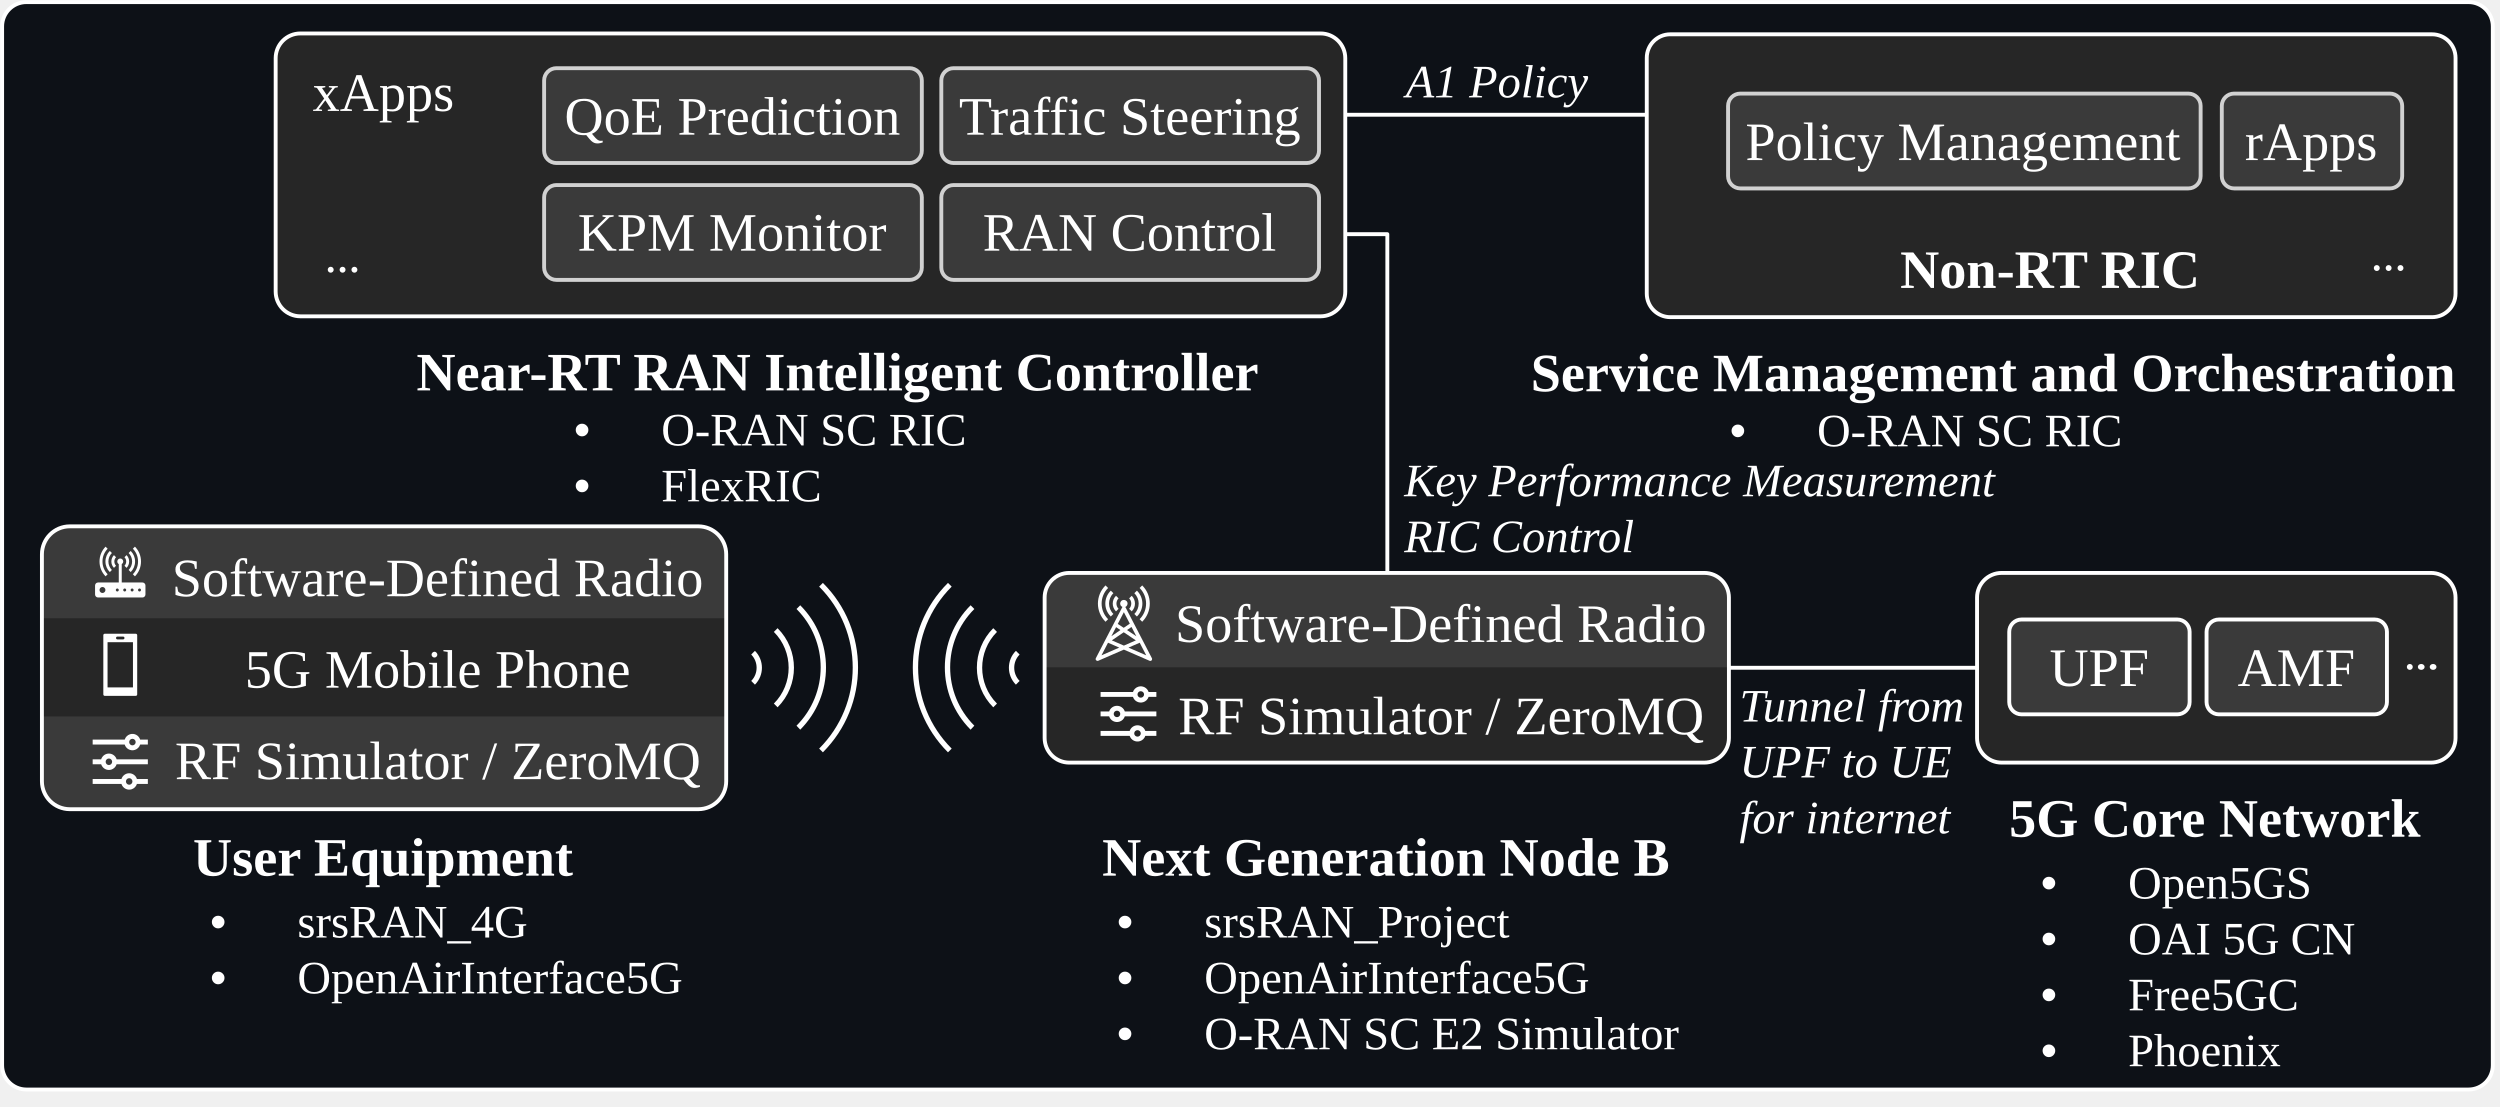
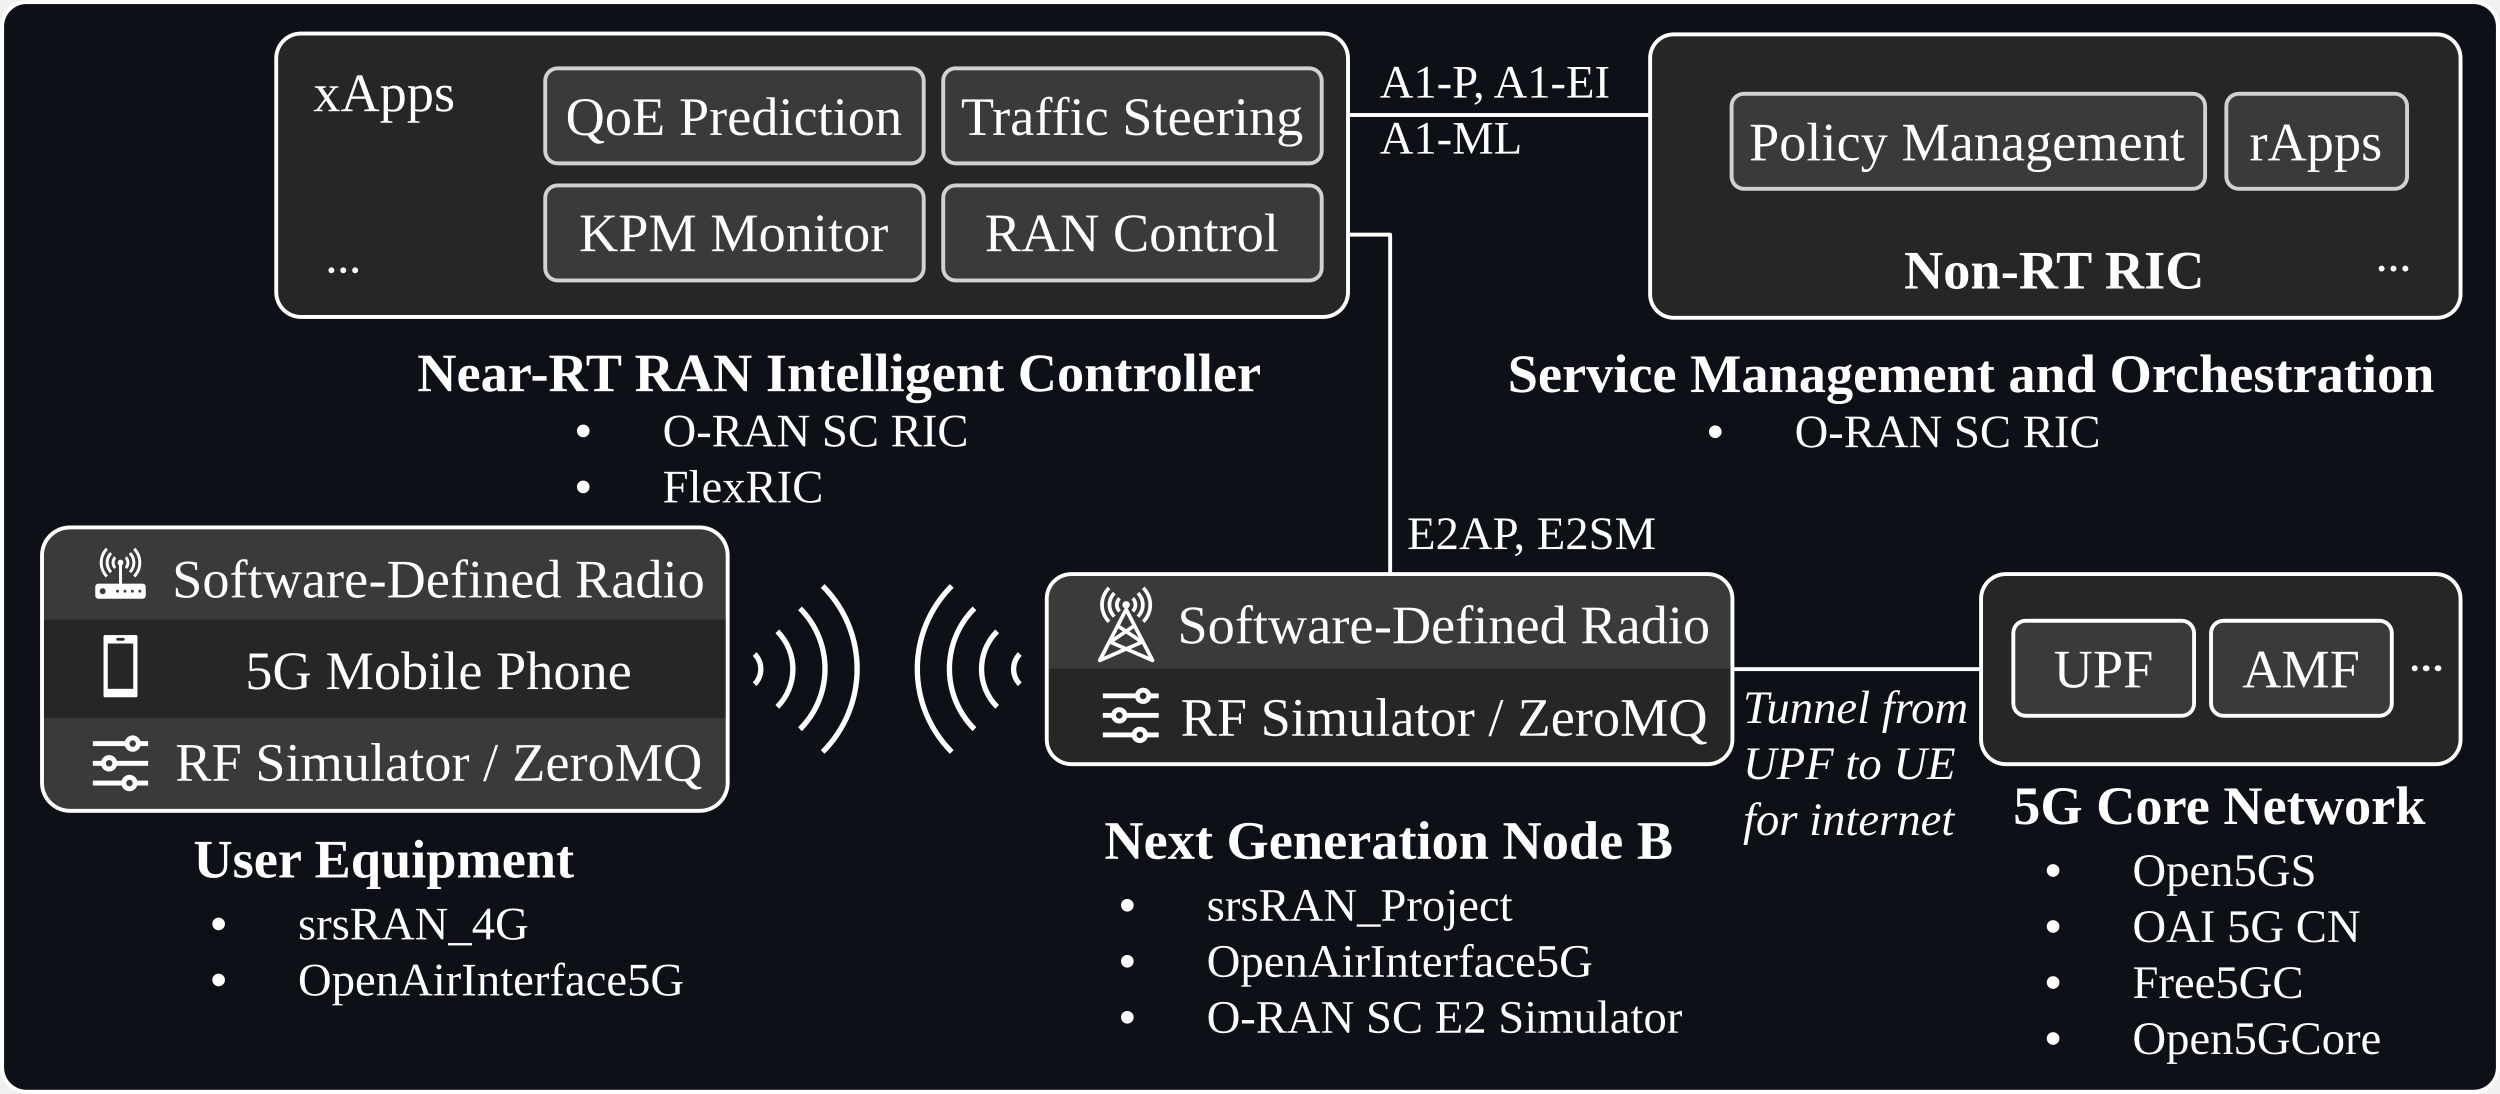
- <svg xmlns="http://www.w3.org/2000/svg" width="2952" height="1306" xml:space="preserve" overflow="hidden">
+ <svg xmlns="http://www.w3.org/2000/svg" width="2946" height="1289" xml:space="preserve" overflow="hidden">
  <g transform="translate(-723 -591)">
    <path d="M725 621.657C725 605.83 737.83 593 753.657 593L3637.34 593C3653.17 593 3666 605.83 3666 621.657L3666 1848.34C3666 1864.17 3653.17 1877 3637.34 1877L753.657 1877C737.83 1877 725 1864.17 725 1848.34Z" fill="#0D1117" fill-rule="evenodd" />
    <path d="M2667.5 659.296C2667.5 643.945 2679.94 631.5 2695.3 631.5L3594.7 631.5C3610.06 631.5 3622.5 643.945 3622.5 659.296L3622.5 937.704C3622.5 953.055 3610.06 965.5 3594.7 965.5L2695.3 965.5C2679.94 965.5 2667.5 953.055 2667.5 937.704Z" stroke="#FFFFFF" stroke-width="4.583" stroke-miterlimit="8" fill="#262626" fill-rule="evenodd" />
-     <text fill="#FFFFFF" font-family="Times New Roman,Times New Roman_MSFontService,sans-serif" font-weight="700" font-size="64" transform="matrix(1 0 0 1 2530.5 1053)">Service Management and Orchestration</text>
-     <text fill="#FFFFFF" font-family="Arial,Arial_MSFontService,sans-serif" font-weight="400" font-size="55" transform="matrix(1 0 0 1 2765.46 1118)">•</text>
-     <text fill="#FFFFFF" font-family="Times New Roman,Times New Roman_MSFontService,sans-serif" font-weight="400" font-size="55" transform="matrix(1 0 0 1 2868.59 1118)">O</text>
-     <text fill="#FFFFFF" font-family="Times New Roman,Times New Roman_MSFontService,sans-serif" font-weight="400" font-size="55" transform="matrix(1 0 0 1 2908.12 1118)">-</text>
-     <text fill="#FFFFFF" font-family="Times New Roman,Times New Roman_MSFontService,sans-serif" font-weight="400" font-size="55" transform="matrix(1 0 0 1 2926.45 1118)">RAN SC RIC</text>
    <text fill="#FFFFFF" font-family="Times New Roman,Times New Roman_MSFontService,sans-serif" font-weight="700" font-size="64" transform="matrix(1 0 0 1 2966.67 931)">Non</text>
    <text fill="#FFFFFF" font-family="Times New Roman,Times New Roman_MSFontService,sans-serif" font-weight="700" font-size="64" transform="matrix(1 0 0 1 3080.68 931)">-</text>
    <text fill="#FFFFFF" font-family="Times New Roman,Times New Roman_MSFontService,sans-serif" font-weight="700" font-size="64" transform="matrix(1 0 0 1 3101.88 931)">RT RIC</text>
    <path d="M725.5 622.158C725.5 606.331 738.331 593.5 754.158 593.5L3637.84 593.5C3653.67 593.5 3666.5 606.331 3666.5 622.158L3666.5 1848.84C3666.5 1864.67 3653.67 1877.5 3637.84 1877.5L754.158 1877.5C738.331 1877.5 725.5 1864.67 725.5 1848.84Z" stroke="#FFFFFF" stroke-width="4.583" stroke-miterlimit="8" fill="none" fill-rule="evenodd" />
    <text fill="#FFFFFF" font-family="Times New Roman,Times New Roman_MSFontService,sans-serif" font-weight="700" font-size="64" transform="matrix(1 0 0 1 950.914 1625)">User Equipment</text>
    <path d="M772 1243.62C772 1226.16 786.155 1212 803.617 1212L1548.38 1212C1565.84 1212 1580 1226.16 1580 1243.62L1580 1514.38C1580 1531.84 1565.84 1546 1548.38 1546L803.617 1546C786.155 1546 772 1531.84 772 1514.38Z" fill="#3A3A3A" fill-rule="evenodd" />
    <rect x="772" y="1321" width="808" height="116" fill="#262626" />
    <path d="M772.5 1245.5C772.5 1227.27 787.273 1212.5 805.496 1212.5L1547.5 1212.5C1565.73 1212.5 1580.5 1227.27 1580.5 1245.5L1580.5 1513.5C1580.5 1531.73 1565.73 1546.5 1547.5 1546.5L805.496 1546.5C787.273 1546.5 772.5 1531.73 772.5 1513.5Z" stroke="#FFFFFF" stroke-width="4.583" stroke-miterlimit="8" fill="none" fill-rule="evenodd" />
    <text fill="#FFFFFF" font-family="Times New Roman,Times New Roman_MSFontService,sans-serif" font-weight="400" font-size="64" transform="matrix(1 0 0 1 929.584 1511)">RF Simulator / </text>
    <text fill="#FFFFFF" font-family="Times New Roman,Times New Roman_MSFontService,sans-serif" font-weight="400" font-size="64" transform="matrix(1 0 0 1 1326.62 1511)">ZeroMQ</text>
    <text fill="#FFFFFF" font-family="Times New Roman,Times New Roman_MSFontService,sans-serif" font-weight="400" font-size="64" transform="matrix(1 0 0 1 1012.08 1403)">5G </text>
    <text fill="#FFFFFF" font-family="Times New Roman,Times New Roman_MSFontService,sans-serif" font-weight="400" font-size="64" transform="matrix(1 0 0 1 1106.62 1403)">Mobile Phone</text>
    <text fill="#FFFFFF" font-family="Times New Roman,Times New Roman_MSFontService,sans-serif" font-weight="400" font-size="64" transform="matrix(1 0 0 1 925.86 1295)">Software</text>
    <text fill="#FFFFFF" font-family="Times New Roman,Times New Roman_MSFontService,sans-serif" font-weight="400" font-size="64" transform="matrix(1 0 0 1 1157.32 1295)">-</text>
    <text fill="#FFFFFF" font-family="Times New Roman,Times New Roman_MSFontService,sans-serif" font-weight="400" font-size="64" transform="matrix(1 0 0 1 1178.52 1295)">Defined Radio</text>
    <g>
      <g>
        <g>
          <path d="M55 66.666 25 66.666 25 13.333 55 13.333 55 66.666ZM36.666 6.667 43.333 6.667C44.25 6.667 45 7.417 45 8.333 45 9.25 44.25 10 43.333 10L36.666 10C35.75 10 35 9.25 35 8.333 35 7.417 35.75 6.667 36.666 6.667ZM58.333 3.333 21.667 3.333C20.75 3.333 20 4.083 20 5L20 75C20 75.916 20.75 76.666 21.667 76.666L58.333 76.666C59.25 76.666 60 75.916 60 75L60 5C60 4.083 59.25 3.333 58.333 3.333Z" fill="#FFFFFF" transform="matrix(1 0 0 1 825 1336)" />
        </g>
      </g>
    </g>
    <g>
      <g>
        <g>
          <path d="M69.516 20.125C67.928 15.076 62.547 12.271 57.499 13.86 54.512 14.799 52.173 17.139 51.233 20.125L13.417 20.125 13.417 25.875 51.233 25.875C52.822 30.924 58.202 33.729 63.251 32.14 66.237 31.201 68.577 28.861 69.516 25.875L78.583 25.875 78.583 20.125ZM60.375 26.833C58.258 26.833 56.541 25.117 56.541 23 56.541 20.883 58.258 19.167 60.375 19.167 62.492 19.167 64.208 20.883 64.208 23 64.208 25.117 62.492 26.833 60.375 26.833Z" fill="#FFFFFF" transform="matrix(1 0 0 1.01087 819 1444)" />
          <path d="M56.541 59.416C52.358 59.422 48.66 62.136 47.4 66.125L13.417 66.125 13.417 71.875 47.4 71.875C48.988 76.924 54.369 79.729 59.418 78.14 62.404 77.201 64.743 74.861 65.683 71.875L78.583 71.875 78.583 66.125 65.683 66.125C64.423 62.136 60.725 59.422 56.541 59.416ZM56.541 72.833C54.425 72.833 52.708 71.117 52.708 69 52.708 66.883 54.425 65.166 56.541 65.166 58.659 65.166 60.375 66.883 60.375 69 60.375 71.117 58.659 72.833 56.541 72.833Z" fill="#FFFFFF" transform="matrix(1 0 0 1.01087 819 1444)" />
          <path d="M32.583 36.417C28.4 36.422 24.702 39.136 23.442 43.125L13.417 43.125 13.417 48.875 23.442 48.875C25.03 53.924 30.411 56.729 35.459 55.14 38.446 54.201 40.785 51.861 41.725 48.875L78.583 48.875 78.583 43.125 41.725 43.125C40.465 39.136 36.767 36.422 32.583 36.417ZM32.583 49.833C30.466 49.833 28.75 48.117 28.75 46 28.75 43.883 30.466 42.167 32.583 42.167 34.7 42.167 36.417 43.883 36.417 46 36.417 48.117 34.7 49.833 32.583 49.833Z" fill="#FFFFFF" transform="matrix(1 0 0 1.01087 819 1444)" />
        </g>
      </g>
    </g>
    <g>
      <g>
        <g>
          <path d="M34.563 37.1 37.013 34.65C35.788 33.338 35 31.588 35 29.663 35 27.738 35.788 25.988 37.013 24.675L34.563 22.225C32.638 24.15 31.5 26.775 31.5 29.663 31.5 32.55 32.638 35.175 34.563 37.1Z" fill="#FFFFFF" transform="matrix(1 0 0 1.0119 823 1224)" />
          <path d="M29.663 42 32.113 39.55C29.575 37.013 28 33.513 28 29.663 28 25.813 29.575 22.313 32.113 19.775L29.663 17.325C26.425 20.475 24.5 24.85 24.5 29.663 24.5 34.475 26.425 38.85 29.663 42Z" fill="#FFFFFF" transform="matrix(1 0 0 1.0119 823 1224)" />
          <path d="M27.125 44.538C23.363 40.775 21 35.525 21 29.663 21 23.8 23.363 18.638 27.125 14.787L24.675 12.338C20.213 16.8 17.5 22.925 17.5 29.663 17.5 36.4 20.213 42.525 24.675 46.988L27.125 44.538Z" fill="#FFFFFF" transform="matrix(1 0 0 1.0119 823 1224)" />
          <path d="M49.438 37.1C51.363 35.175 52.5 32.55 52.5 29.663 52.5 26.775 51.363 24.15 49.438 22.225L46.988 24.675C48.213 25.9 49 27.65 49 29.663 49 31.675 48.213 33.338 46.988 34.65L49.438 37.1Z" fill="#FFFFFF" transform="matrix(1 0 0 1.0119 823 1224)" />
          <path d="M51.888 39.55 54.338 42C57.575 38.85 59.5 34.475 59.5 29.663 59.5 24.85 57.575 20.475 54.338 17.325L51.888 19.775C54.425 22.313 56 25.813 56 29.663 56 33.513 54.425 37.013 51.888 39.55Z" fill="#FFFFFF" transform="matrix(1 0 0 1.0119 823 1224)" />
          <path d="M56.875 44.538 59.325 46.988C63.788 42.525 66.5 36.4 66.5 29.663 66.5 22.925 63.788 16.8 59.325 12.338L56.875 14.787C60.638 18.55 63 23.8 63 29.663 63 35.525 60.638 40.688 56.875 44.538Z" fill="#FFFFFF" transform="matrix(1 0 0 1.0119 823 1224)" />
          <path d="M64.75 64.663C63.788 64.663 63 63.875 63 62.913 63 61.95 63.788 61.163 64.75 61.163 65.713 61.163 66.5 61.95 66.5 62.913 66.5 63.875 65.713 64.663 64.75 64.663ZM56 64.663C55.038 64.663 54.25 63.875 54.25 62.913 54.25 61.95 55.038 61.163 56 61.163 56.963 61.163 57.75 61.95 57.75 62.913 57.75 63.875 56.963 64.663 56 64.663ZM47.25 64.663C46.288 64.663 45.5 63.875 45.5 62.913 45.5 61.95 46.288 61.163 47.25 61.163 48.213 61.163 49 61.95 49 62.913 49 63.875 48.213 64.663 47.25 64.663ZM38.5 64.663C37.538 64.663 36.75 63.875 36.75 62.913 36.75 61.95 37.538 61.163 38.5 61.163 39.463 61.163 40.25 61.95 40.25 62.913 40.25 63.875 39.463 64.663 38.5 64.663ZM21 66.413C19.075 66.413 17.5 64.838 17.5 62.913 17.5 60.988 19.075 59.413 21 59.413 22.925 59.413 24.5 60.988 24.5 62.913 24.5 64.838 22.925 66.413 21 66.413ZM68.25 54.163 43.75 54.163 43.75 32.638C44.8 32.025 45.5 30.888 45.5 29.663 45.5 27.738 43.925 26.163 42 26.163 40.075 26.163 38.5 27.738 38.5 29.663 38.5 30.975 39.2 32.113 40.25 32.638L40.25 54.163 15.75 54.163C13.825 54.163 12.25 55.738 12.25 57.663L12.25 68.163C12.25 70.088 13.825 71.663 15.75 71.663L68.25 71.663C70.175 71.663 71.75 70.088 71.75 68.163L71.75 57.663C71.75 55.738 70.175 54.163 68.25 54.163Z" fill="#FFFFFF" transform="matrix(1 0 0 1.0119 823 1224)" />
        </g>
      </g>
    </g>
    <g>
      <g>
        <g>
          <path d="M55.681 132.754C108.531 79.904 194.098 79.904 246.948 132.754L251.352 128.35C195.985 72.983 106.329 72.983 51.277 128.35L55.681 132.754Z" fill="#FFFFFF" transform="matrix(6.12324e-17 1 -1 6.12323e-17 1823 1228)" />
          <path d="M224.612 155.089C184.031 114.508 118.283 114.508 77.702 155.089L82.106 159.494C120.171 121.429 181.829 121.429 219.894 159.494L224.612 155.089Z" fill="#FFFFFF" transform="matrix(6.12324e-17 1 -1 6.12323e-17 1823 1228)" />
          <path d="M109.16 186.233C132.439 162.954 170.504 162.954 193.783 186.233L198.187 181.829C172.392 156.033 130.552 156.033 104.756 181.829L109.16 186.233Z" fill="#FFFFFF" transform="matrix(6.12324e-17 1 -1 6.12323e-17 1823 1228)" />
          <path d="M135.9 212.973C144.394 204.479 158.55 204.479 167.044 212.973L171.448 208.569C160.437 197.558 142.506 197.558 131.496 208.569L135.9 212.973Z" fill="#FFFFFF" transform="matrix(6.12324e-17 1 -1 6.12323e-17 1823 1228)" />
        </g>
      </g>
    </g>
    <text fill="#FFFFFF" font-family="Arial,Arial_MSFontService,sans-serif" font-weight="400" font-size="55" transform="matrix(1 0 0 1 971.009 1698)">•</text>
    <text fill="#FFFFFF" font-family="Times New Roman,Times New Roman_MSFontService,sans-serif" font-weight="400" font-size="55" transform="matrix(1 0 0 1 1074.13 1698)">srsRAN_4G</text>
    <text fill="#FFFFFF" font-family="Arial,Arial_MSFontService,sans-serif" font-weight="400" font-size="55" transform="matrix(1 0 0 1 971.009 1764)">•</text>
    <text fill="#FFFFFF" font-family="Times New Roman,Times New Roman_MSFontService,sans-serif" font-weight="400" font-size="55" transform="matrix(1 0 0 1 1074.13 1764)">OpenAirInterface5G</text>
-     <text fill="#FFFFFF" font-family="Times New Roman,Times New Roman_MSFontService,sans-serif" font-weight="700" font-size="64" transform="matrix(1 0 0 1 2024.4 1625)">Next Generation Node B</text>
    <g>
      <g>
        <g>
          <path d="M55.681 132.754C108.531 79.904 194.098 79.904 246.948 132.754L251.352 128.35C195.986 72.983 106.329 72.983 51.277 128.35L55.681 132.754Z" fill="#FFFFFF" transform="matrix(1.83697e-16 1 1 -1.83697e-16 1714 1228)" />
          <path d="M224.613 155.09C184.031 114.508 118.283 114.508 77.702 155.09L82.106 159.494C120.171 121.429 181.829 121.429 219.894 159.494L224.613 155.09Z" fill="#FFFFFF" transform="matrix(1.83697e-16 1 1 -1.83697e-16 1714 1228)" />
          <path d="M109.16 186.233C132.44 162.954 170.504 162.954 193.783 186.233L198.188 181.829C172.392 156.033 130.552 156.033 104.756 181.829L109.16 186.233Z" fill="#FFFFFF" transform="matrix(1.83697e-16 1 1 -1.83697e-16 1714 1228)" />
          <path d="M135.9 212.973C144.394 204.479 158.55 204.479 167.044 212.973L171.448 208.569C160.438 197.558 142.506 197.558 131.496 208.569L135.9 212.973Z" fill="#FFFFFF" transform="matrix(1.83697e-16 1 1 -1.83697e-16 1714 1228)" />
        </g>
      </g>
    </g>
    <path d="M1956 1296.06C1956 1280.01 1969.01 1267 1985.06 1267L2734.94 1267C2750.99 1267 2764 1280.01 2764 1296.06L2764 1461.94C2764 1477.99 2750.99 1491 2734.94 1491L1985.06 1491C1969.01 1491 1956 1477.99 1956 1461.94Z" fill="#3A3A3A" fill-rule="evenodd" />
    <path d="M31.828 0 775.172 0C792.75-6.42139e-15 807 14.25 807 31.828L807 111 0 111 0 31.828C-6.42137e-15 14.25 14.25 0 31.828 0Z" fill="#262626" fill-rule="evenodd" transform="matrix(1 0 0 -1 1957 1490)" />
    <path d="M1956.5 1296.56C1956.5 1280.51 1969.51 1267.5 1985.56 1267.5L2735.44 1267.5C2751.49 1267.5 2764.5 1280.51 2764.5 1296.56L2764.5 1462.44C2764.5 1478.49 2751.49 1491.5 2735.44 1491.5L1985.56 1491.5C1969.51 1491.5 1956.5 1478.49 1956.5 1462.44Z" stroke="#FFFFFF" stroke-width="4.583" stroke-miterlimit="8" fill="none" fill-rule="evenodd" />
    <text fill="#FFFFFF" font-family="Times New Roman,Times New Roman_MSFontService,sans-serif" font-weight="400" font-size="64" transform="matrix(1 0 0 1 2110.51 1349)">Software</text>
    <text fill="#FFFFFF" font-family="Times New Roman,Times New Roman_MSFontService,sans-serif" font-weight="400" font-size="64" transform="matrix(1 0 0 1 2341.96 1349)">-</text>
    <text fill="#FFFFFF" font-family="Times New Roman,Times New Roman_MSFontService,sans-serif" font-weight="400" font-size="64" transform="matrix(1 0 0 1 2363.16 1349)">Defined Radio</text>
    <g>
      <g>
        <g>
          <path d="M43.333 37.917 46.367 34.883C43.043 31.438 43.043 25.979 46.367 22.533L43.333 19.5C38.277 24.598 38.277 32.819 43.333 37.917Z" fill="#FFFFFF" transform="matrix(1.00962 0 0 1 1997 1275)" />
          <path d="M37.267 43.983 40.3 40.95C33.539 34.232 33.504 23.305 40.222 16.544 40.248 16.518 40.274 16.492 40.3 16.467L37.267 13.433C28.831 21.75 28.734 35.331 37.051 43.767 37.122 43.84 37.194 43.912 37.267 43.983Z" fill="#FFFFFF" transform="matrix(1.00962 0 0 1 1997 1275)" />
          <path d="M34.125 47.125C24.012 36.93 24.012 20.487 34.125 10.292L31.092 7.258C19.245 19.104 19.244 38.31 31.09 50.156 31.09 50.157 31.091 50.158 31.092 50.158Z" fill="#FFFFFF" transform="matrix(1.00962 0 0 1 1997 1275)" />
          <path d="M61.75 37.917C66.806 32.819 66.806 24.598 61.75 19.5L58.717 22.533C60.337 24.178 61.233 26.4 61.208 28.708 61.212 31.012 60.319 33.227 58.717 34.883Z" fill="#FFFFFF" transform="matrix(1.00962 0 0 1 1997 1275)" />
          <path d="M64.783 40.95 67.817 43.983C76.253 35.666 76.35 22.085 68.033 13.649 67.961 13.577 67.889 13.505 67.817 13.433L64.783 16.467C71.544 23.185 71.579 34.111 64.861 40.872 64.835 40.898 64.809 40.924 64.783 40.95Z" fill="#FFFFFF" transform="matrix(1.00962 0 0 1 1997 1275)" />
          <path d="M70.958 47.125 73.992 50.158C85.838 38.313 85.839 19.107 73.994 7.261 73.993 7.26 73.993 7.259 73.992 7.258L70.958 10.292C81.071 20.487 81.071 36.93 70.958 47.125Z" fill="#FFFFFF" transform="matrix(1.00962 0 0 1 1997 1275)" />
          <path d="M85.584 93.936 85.584 93.936C85.55 93.744 85.488 93.557 85.399 93.383 85.399 93.383 85.399 93.383 85.399 93.319L54.524 33.193C54.43 33.017 54.31 32.856 54.167 32.717 56.385 31.819 57.456 29.293 56.559 27.075 55.661 24.856 53.135 23.785 50.917 24.683 48.698 25.58 47.627 28.106 48.525 30.325 48.965 31.413 49.828 32.276 50.917 32.717 50.801 32.844 50.703 32.986 50.624 33.139L19.749 93.264C19.749 93.264 19.749 93.264 19.749 93.329 19.66 93.503 19.598 93.689 19.565 93.882L19.565 93.882C19.538 94.061 19.538 94.244 19.565 94.424 19.565 94.424 19.565 94.51 19.565 94.553 19.595 94.729 19.645 94.9 19.717 95.063 19.717 95.063 19.717 95.063 19.717 95.063 19.717 95.063 19.825 95.214 19.868 95.301 19.934 95.41 20.007 95.515 20.085 95.615L20.085 95.615C20.14 95.662 20.198 95.705 20.258 95.745 20.352 95.834 20.453 95.914 20.562 95.984 20.646 96.028 20.733 96.067 20.822 96.103L21.147 96.222 21.428 96.222 21.667 96.417 21.818 96.417 21.959 96.417C22.158 96.398 22.352 96.347 22.533 96.265L52.563 83.059 82.55 96.233C82.822 96.357 83.118 96.419 83.417 96.417L83.417 96.417C83.596 96.414 83.775 96.388 83.948 96.341L84.099 96.341C84.237 96.289 84.371 96.227 84.5 96.157L84.598 96.092C84.739 96.002 84.87 95.897 84.988 95.778L84.988 95.778C85.072 95.672 85.148 95.559 85.215 95.442 85.262 95.372 85.306 95.3 85.345 95.225 85.345 95.225 85.345 95.225 85.345 95.225 85.418 95.059 85.469 94.884 85.497 94.705 85.497 94.705 85.497 94.629 85.497 94.586 85.565 94.376 85.594 94.156 85.584 93.936ZM67.167 67.34 56.225 59.941 61.501 56.333ZM52.542 38.87 59.508 52.423 52.379 57.33 45.879 52.997C45.738 52.898 45.585 52.818 45.424 52.758ZM43.463 56.539 48.544 59.973 37.917 67.264ZM26.379 89.819 34.028 74.913 47.168 80.687ZM38.502 72.15 52.401 62.584 66.571 72.172 52.563 78.325ZM75.335 88.335 57.948 80.698 71.067 74.934 78.704 89.808Z" fill="#FFFFFF" transform="matrix(1.00962 0 0 1 1997 1275)" />
        </g>
      </g>
    </g>
    <text fill="#FFFFFF" font-family="Times New Roman,Times New Roman_MSFontService,sans-serif" font-weight="400" font-size="64" transform="matrix(1 0 0 1 2114.23 1458)">RF Simulator / </text>
    <text fill="#FFFFFF" font-family="Times New Roman,Times New Roman_MSFontService,sans-serif" font-weight="400" font-size="64" transform="matrix(1 0 0 1 2511.26 1458)">ZeroMQ</text>
    <g>
      <g>
        <g>
          <path d="M69.516 20.125C67.928 15.076 62.547 12.271 57.499 13.86 54.512 14.799 52.173 17.139 51.233 20.125L13.417 20.125 13.417 25.875 51.233 25.875C52.822 30.924 58.202 33.729 63.251 32.14 66.237 31.201 68.577 28.861 69.516 25.875L78.583 25.875 78.583 20.125ZM60.375 26.833C58.258 26.833 56.541 25.117 56.541 23 56.541 20.883 58.258 19.167 60.375 19.167 62.492 19.167 64.208 20.883 64.208 23 64.208 25.117 62.492 26.833 60.375 26.833Z" fill="#FFFFFF" transform="matrix(1.01087 0 0 1 2009 1388)" />
          <path d="M56.541 59.416C52.358 59.422 48.66 62.136 47.4 66.125L13.417 66.125 13.417 71.875 47.4 71.875C48.988 76.924 54.369 79.729 59.418 78.14 62.404 77.201 64.743 74.861 65.683 71.875L78.583 71.875 78.583 66.125 65.683 66.125C64.423 62.136 60.725 59.422 56.541 59.416ZM56.541 72.833C54.425 72.833 52.708 71.117 52.708 69 52.708 66.883 54.425 65.166 56.541 65.166 58.659 65.166 60.375 66.883 60.375 69 60.375 71.117 58.659 72.833 56.541 72.833Z" fill="#FFFFFF" transform="matrix(1.01087 0 0 1 2009 1388)" />
          <path d="M32.583 36.417C28.4 36.422 24.702 39.136 23.442 43.125L13.417 43.125 13.417 48.875 23.442 48.875C25.03 53.924 30.411 56.729 35.459 55.14 38.446 54.201 40.785 51.861 41.725 48.875L78.583 48.875 78.583 43.125 41.725 43.125C40.465 39.136 36.767 36.422 32.583 36.417ZM32.583 49.833C30.466 49.833 28.75 48.117 28.75 46 28.75 43.883 30.466 42.167 32.583 42.167 34.7 42.167 36.417 43.883 36.417 46 36.417 48.117 34.7 49.833 32.583 49.833Z" fill="#FFFFFF" transform="matrix(1.01087 0 0 1 2009 1388)" />
        </g>
      </g>
    </g>
-     <text fill="#FFFFFF" font-family="Arial,Arial_MSFontService,sans-serif" font-weight="400" font-size="55" transform="matrix(1 0 0 1 2041.82 1698)">•</text>
-     <text fill="#FFFFFF" font-family="Times New Roman,Times New Roman_MSFontService,sans-serif" font-weight="400" font-size="55" transform="matrix(1 0 0 1 2144.95 1698)">srsRAN_Project</text>
-     <text fill="#FFFFFF" font-family="Arial,Arial_MSFontService,sans-serif" font-weight="400" font-size="55" transform="matrix(1 0 0 1 2041.82 1764)">•</text>
-     <text fill="#FFFFFF" font-family="Times New Roman,Times New Roman_MSFontService,sans-serif" font-weight="400" font-size="55" transform="matrix(1 0 0 1 2144.95 1764)">OpenAirInterface5G</text>
-     <text fill="#FFFFFF" font-family="Arial,Arial_MSFontService,sans-serif" font-weight="400" font-size="55" transform="matrix(1 0 0 1 2041.82 1830)">•</text>
-     <text fill="#FFFFFF" font-family="Times New Roman,Times New Roman_MSFontService,sans-serif" font-weight="400" font-size="55" transform="matrix(1 0 0 1 2144.95 1830)">O</text>
-     <text fill="#FFFFFF" font-family="Times New Roman,Times New Roman_MSFontService,sans-serif" font-weight="400" font-size="55" transform="matrix(1 0 0 1 2184.48 1830)">-</text>
-     <text fill="#FFFFFF" font-family="Times New Roman,Times New Roman_MSFontService,sans-serif" font-weight="400" font-size="55" transform="matrix(1 0 0 1 2202.81 1830)">RAN SC E2 Simulator</text>
    <path d="M0 0 398.877 0 398.877 59.656" stroke="#FFFFFF" stroke-width="4.583" stroke-linejoin="round" stroke-miterlimit="10" fill="none" fill-rule="evenodd" transform="matrix(-1.83697e-16 -1 -1 1.83697e-16 2361.16 1266.38)" />
    <path d="M1048.5 659.672C1048.5 643.561 1061.56 630.5 1077.67 630.5L2282.33 630.5C2298.44 630.5 2311.5 643.561 2311.5 659.672L2311.5 935.328C2311.5 951.439 2298.44 964.5 2282.33 964.5L1077.67 964.5C1061.56 964.5 1048.5 951.439 1048.5 935.328Z" stroke="#FFFFFF" stroke-width="4.583" stroke-miterlimit="8" fill="#262626" fill-rule="evenodd" />
    <text fill="#FFFFFF" font-family="Times New Roman,Times New Roman_MSFontService,sans-serif" font-weight="700" font-size="64" transform="matrix(1 0 0 1 1214.73 1052)">Near</text>
    <text fill="#FFFFFF" font-family="Times New Roman,Times New Roman_MSFontService,sans-serif" font-weight="700" font-size="64" transform="matrix(1 0 0 1 1348.13 1052)">-</text>
    <text fill="#FFFFFF" font-family="Times New Roman,Times New Roman_MSFontService,sans-serif" font-weight="700" font-size="64" transform="matrix(1 0 0 1 1369.33 1052)">RT RAN Intelligent Controller</text>
    <text fill="#FFFFFF" font-family="Arial,Arial_MSFontService,sans-serif" font-weight="400" font-size="55" transform="matrix(1 0 0 1 1400.68 1117)">•</text>
    <text fill="#FFFFFF" font-family="Times New Roman,Times New Roman_MSFontService,sans-serif" font-weight="400" font-size="55" transform="matrix(1 0 0 1 1503.8 1117)">O</text>
    <text fill="#FFFFFF" font-family="Times New Roman,Times New Roman_MSFontService,sans-serif" font-weight="400" font-size="55" transform="matrix(1 0 0 1 1543.34 1117)">-</text>
    <text fill="#FFFFFF" font-family="Times New Roman,Times New Roman_MSFontService,sans-serif" font-weight="400" font-size="55" transform="matrix(1 0 0 1 1561.67 1117)">RAN SC RIC</text>
    <text fill="#FFFFFF" font-family="Arial,Arial_MSFontService,sans-serif" font-weight="400" font-size="55" transform="matrix(1 0 0 1 1400.68 1183)">•</text>
    <text fill="#FFFFFF" font-family="Times New Roman,Times New Roman_MSFontService,sans-serif" font-weight="400" font-size="55" transform="matrix(1 0 0 1 1503.8 1183)">FlexRIC</text>
    <path d="M2311.5 726.5 2666.97 726.5" stroke="#FFFFFF" stroke-width="4.583" stroke-miterlimit="8" fill="none" fill-rule="evenodd" />
-     <text fill="#FFFFFF" font-family="Times New Roman,Times New Roman_MSFontService,sans-serif" font-style="italic" font-weight="400" font-size="55" transform="matrix(1 0 0 1 2382.89 706)">A1 Policy</text>
-     <text fill="#FFFFFF" font-family="Times New Roman,Times New Roman_MSFontService,sans-serif" font-style="italic" font-weight="400" font-size="55" transform="matrix(1 0 0 1 2381.12 1177)">Key Performance Measurement</text>
-     <text fill="#FFFFFF" font-family="Times New Roman,Times New Roman_MSFontService,sans-serif" font-style="italic" font-weight="400" font-size="55" transform="matrix(1 0 0 1 2381.12 1243)">RIC Control</text>
    <path d="M1365.5 824.031C1365.5 816.006 1372.01 809.5 1380.03 809.5L1796.97 809.5C1804.99 809.5 1811.5 816.006 1811.5 824.031L1811.5 906.969C1811.5 914.994 1804.99 921.5 1796.97 921.5L1380.03 921.5C1372.01 921.5 1365.5 914.994 1365.5 906.969Z" stroke="#D1D1D1" stroke-width="4.583" stroke-miterlimit="8" fill="#3A3A3A" fill-rule="evenodd" />
    <text fill="#FFFFFF" font-family="Times New Roman,Times New Roman_MSFontService,sans-serif" font-weight="400" font-size="64" transform="matrix(1 0 0 1 1405.28 887)">KPM Monitor</text>
    <path d="M1834.5 686.031C1834.5 678.006 1841.01 671.5 1849.03 671.5L2265.97 671.5C2273.99 671.5 2280.5 678.006 2280.5 686.031L2280.5 768.969C2280.5 776.994 2273.99 783.5 2265.97 783.5L1849.03 783.5C1841.01 783.5 1834.5 776.994 1834.5 768.969Z" stroke="#D1D1D1" stroke-width="4.583" stroke-miterlimit="8" fill="#3A3A3A" fill-rule="evenodd" />
    <text fill="#FFFFFF" font-family="Times New Roman,Times New Roman_MSFontService,sans-serif" font-weight="400" font-size="64" transform="matrix(1 0 0 1 1855.3 750)">Traffic Steering</text>
    <path d="M1365.5 686.031C1365.5 678.006 1372.01 671.5 1380.03 671.5L1796.97 671.5C1804.99 671.5 1811.5 678.006 1811.5 686.031L1811.5 768.969C1811.5 776.994 1804.99 783.5 1796.97 783.5L1380.03 783.5C1372.01 783.5 1365.5 776.994 1365.5 768.969Z" stroke="#D1D1D1" stroke-width="4.583" stroke-miterlimit="8" fill="#3A3A3A" fill-rule="evenodd" />
    <text fill="#FFFFFF" font-family="Times New Roman,Times New Roman_MSFontService,sans-serif" font-weight="400" font-size="64" transform="matrix(1 0 0 1 1389.53 750)">QoE</text>
    <text fill="#FFFFFF" font-family="Times New Roman,Times New Roman_MSFontService,sans-serif" font-weight="400" font-size="64" transform="matrix(1 0 0 1 1523.02 750)">Prediction</text>
    <path d="M1834.5 824.031C1834.5 816.006 1841.01 809.5 1849.03 809.5L2265.97 809.5C2273.99 809.5 2280.5 816.006 2280.5 824.031L2280.5 906.969C2280.5 914.994 2273.99 921.5 2265.97 921.5L1849.03 921.5C1841.01 921.5 1834.5 914.994 1834.5 906.969Z" stroke="#D1D1D1" stroke-width="4.583" stroke-miterlimit="8" fill="#3A3A3A" fill-rule="evenodd" />
    <text fill="#FFFFFF" font-family="Times New Roman,Times New Roman_MSFontService,sans-serif" font-weight="400" font-size="64" transform="matrix(1 0 0 1 1883.38 887)">RAN Control</text>
    <path d="M3346.5 716.031C3346.5 708.006 3353.01 701.5 3361.03 701.5L3544.97 701.5C3552.99 701.5 3559.5 708.006 3559.5 716.031L3559.5 798.969C3559.5 806.995 3552.99 813.5 3544.97 813.5L3361.03 813.5C3353.01 813.5 3346.5 806.995 3346.5 798.969Z" stroke="#D1D1D1" stroke-width="4.583" stroke-miterlimit="8" fill="#3A3A3A" fill-rule="evenodd" />
    <text fill="#FFFFFF" font-family="Times New Roman,Times New Roman_MSFontService,sans-serif" font-weight="400" font-size="64" transform="matrix(1 0 0 1 3373.75 780)">rApps</text>
    <path d="M2763.5 716.031C2763.5 708.006 2770.01 701.5 2778.03 701.5L3306.97 701.5C3314.99 701.5 3321.5 708.006 3321.5 716.031L3321.5 798.969C3321.5 806.994 3314.99 813.5 3306.97 813.5L2778.03 813.5C2770.01 813.5 2763.5 806.994 2763.5 798.969Z" stroke="#D1D1D1" stroke-width="4.583" stroke-miterlimit="8" fill="#3A3A3A" fill-rule="evenodd" />
    <text fill="#FFFFFF" font-family="Times New Roman,Times New Roman_MSFontService,sans-serif" font-weight="400" font-size="64" transform="matrix(1 0 0 1 2784.03 780)">Policy Management</text>
    <text fill="#FFFFFF" font-family="Times New Roman,Times New Roman_MSFontService,sans-serif" font-weight="400" font-size="64" transform="matrix(1 0 0 1 1092.15 722)">xApps</text>
    <path d="M0 3.5C-8.91223e-16 1.567 1.567 0 3.5 0 5.433 -8.91177e-16 7 1.567 7 3.5 7 5.433 5.433 7 3.5 7 1.567 7-1.33683e-15 5.433 0 3.5Z" fill="#FFFFFF" fill-rule="evenodd" transform="matrix(1 0 0 -1 3526 911)" />
    <path d="M0 3.5C-8.91223e-16 1.567 1.567 0 3.5 0 5.433 -8.91177e-16 7 1.567 7 3.5 7 5.433 5.433 7 3.5 7 1.567 7-1.33683e-15 5.433 0 3.5Z" fill="#FFFFFF" fill-rule="evenodd" transform="matrix(1 0 0 -1 3540 911)" />
    <path d="M0 3.5C-8.91177e-16 1.567 1.567 0 3.5 0 5.433 -8.91177e-16 7 1.567 7 3.5 7 5.433 5.433 7 3.5 7 1.567 7-1.33677e-15 5.433 0 3.5Z" fill="#FFFFFF" fill-rule="evenodd" transform="matrix(1 0 0 -1 3554 911)" />
    <path d="M0 3.5C-8.91177e-16 1.567 1.567 0 3.5 0 5.433 -8.91177e-16 7 1.567 7 3.5 7 5.433 5.433 7 3.5 7 1.567 7-1.33677e-15 5.433 0 3.5Z" fill="#FFFFFF" fill-rule="evenodd" transform="matrix(1 0 0 -1 1110 913)" />
    <path d="M0 3.5C-8.91177e-16 1.567 1.567 0 3.5 0 5.433 -8.91177e-16 7 1.567 7 3.5 7 5.433 5.433 7 3.5 7 1.567 7-1.33677e-15 5.433 0 3.5Z" fill="#FFFFFF" fill-rule="evenodd" transform="matrix(1 0 0 -1 1124 913)" />
    <path d="M0 3.5C-8.91177e-16 1.567 1.567 0 3.5 0 5.433 -8.91177e-16 7 1.567 7 3.5 7 5.433 5.433 7 3.5 7 1.567 7-1.33677e-15 5.433 0 3.5Z" fill="#FFFFFF" fill-rule="evenodd" transform="matrix(1 0 0 -1 1138 913)" />
    <text fill="#FFFFFF" font-family="Times New Roman,Times New Roman_MSFontService,sans-serif" font-style="italic" font-weight="400" font-size="55" transform="matrix(1 0 0 1 2776.94 1443)">Tunnel from </text>
    <text fill="#FFFFFF" font-family="Times New Roman,Times New Roman_MSFontService,sans-serif" font-style="italic" font-weight="400" font-size="55" transform="matrix(1 0 0 1 2776.94 1509)">UPF to UE</text>
    <text fill="#FFFFFF" font-family="Times New Roman,Times New Roman_MSFontService,sans-serif" font-style="italic" font-weight="400" font-size="55" transform="matrix(1 0 0 1 2776.94 1575)">for internet</text>
    <path d="M3057 1296.06C3057 1280.01 3070.01 1267 3086.06 1267L3592.94 1267C3608.99 1267 3622 1280.01 3622 1296.06L3622 1461.94C3622 1477.99 3608.99 1491 3592.94 1491L3086.06 1491C3070.01 1491 3057 1477.99 3057 1461.94Z" fill="#262626" fill-rule="evenodd" />
    <path d="M2764.5 1379.5 3057.07 1379.5" stroke="#FFFFFF" stroke-width="4.583" stroke-miterlimit="8" fill="none" fill-rule="evenodd" />
    <path d="M3057.5 1296.56C3057.5 1280.51 3070.51 1267.5 3086.56 1267.5L3593.44 1267.5C3609.49 1267.5 3622.5 1280.51 3622.5 1296.56L3622.5 1462.44C3622.5 1478.49 3609.49 1491.5 3593.44 1491.5L3086.56 1491.5C3070.51 1491.5 3057.5 1478.49 3057.5 1462.44Z" stroke="#FFFFFF" stroke-width="4.583" stroke-miterlimit="8" fill="none" fill-rule="evenodd" />
    <path d="M0 3.5C-8.91177e-16 1.567 1.567 0 3.5 0 5.433 -8.91177e-16 7 1.567 7 3.5 7 5.433 5.433 7 3.5 7 1.567 7-1.33677e-15 5.433 0 3.5Z" fill="#FFFFFF" fill-rule="evenodd" transform="matrix(1 0 0 -1 3565 1382)" />
    <path d="M0 3.5C-1.01849e-15 1.567 1.791 0 4 0 6.209 -8.91177e-16 8 1.567 8 3.5 8 5.433 6.209 7 4 7 1.791 7-1.52774e-15 5.433 0 3.5Z" fill="#FFFFFF" fill-rule="evenodd" transform="matrix(1 0 0 -1 3578 1382)" />
    <path d="M0 3.5C-1.01854e-15 1.567 1.791 0 4 0 6.209 -8.91177e-16 8 1.567 8 3.5 8 5.433 6.209 7 4 7 1.791 7-1.52781e-15 5.433 0 3.5Z" fill="#FFFFFF" fill-rule="evenodd" transform="matrix(1 0 0 -1 3592 1382)" />
    <path d="M3095.5 1337.03C3095.5 1329.01 3102.01 1322.5 3110.03 1322.5L3293.97 1322.5C3301.99 1322.5 3308.5 1329.01 3308.5 1337.03L3308.5 1419.97C3308.5 1427.99 3301.99 1434.5 3293.97 1434.5L3110.03 1434.5C3102.01 1434.5 3095.5 1427.99 3095.5 1419.97Z" stroke="#FFFFFF" stroke-width="4.583" stroke-miterlimit="8" fill="#3A3A3A" fill-rule="evenodd" />
    <text fill="#FFFFFF" font-family="Times New Roman,Times New Roman_MSFontService,sans-serif" font-weight="400" font-size="64" transform="matrix(1 0 0 1 3143.07 1401)">UPF</text>
    <path d="M3328.5 1337.03C3328.5 1329.01 3335.01 1322.5 3343.03 1322.5L3526.97 1322.5C3534.99 1322.5 3541.5 1329.01 3541.5 1337.03L3541.5 1419.97C3541.5 1427.99 3534.99 1434.5 3526.97 1434.5L3343.03 1434.5C3335.01 1434.5 3328.5 1427.99 3328.5 1419.97Z" stroke="#FFFFFF" stroke-width="4.583" stroke-miterlimit="8" fill="#3A3A3A" fill-rule="evenodd" />
    <text fill="#FFFFFF" font-family="Times New Roman,Times New Roman_MSFontService,sans-serif" font-weight="400" font-size="64" transform="matrix(1 0 0 1 3365.13 1401)">AMF</text>
-     <text fill="#FFFFFF" font-family="Arial,Arial_MSFontService,sans-serif" font-weight="400" font-size="55" transform="matrix(1 0 0 1 3132.73 1652)">•</text>
-     <text fill="#FFFFFF" font-family="Times New Roman,Times New Roman_MSFontService,sans-serif" font-weight="400" font-size="55" transform="matrix(1 0 0 1 3235.85 1652)">Open5GS</text>
-     <text fill="#FFFFFF" font-family="Arial,Arial_MSFontService,sans-serif" font-weight="400" font-size="55" transform="matrix(1 0 0 1 3132.73 1718)">•</text>
-     <text fill="#FFFFFF" font-family="Times New Roman,Times New Roman_MSFontService,sans-serif" font-weight="400" font-size="55" transform="matrix(1 0 0 1 3235.85 1718)">OAI 5G </text>
-     <text fill="#FFFFFF" font-family="Times New Roman,Times New Roman_MSFontService,sans-serif" font-weight="400" font-size="55" transform="matrix(1 0 0 1 3427.78 1718)">CN</text>
-     <text fill="#FFFFFF" font-family="Arial,Arial_MSFontService,sans-serif" font-weight="400" font-size="55" transform="matrix(1 0 0 1 3132.73 1784)">•</text>
-     <text fill="#FFFFFF" font-family="Times New Roman,Times New Roman_MSFontService,sans-serif" font-weight="400" font-size="55" transform="matrix(1 0 0 1 3235.85 1784)">Free5GC</text>
-     <text fill="#FFFFFF" font-family="Arial,Arial_MSFontService,sans-serif" font-weight="400" font-size="55" transform="matrix(1 0 0 1 3132.73 1850)">•</text>
-     <text fill="#FFFFFF" font-family="Times New Roman,Times New Roman_MSFontService,sans-serif" font-weight="400" font-size="55" transform="matrix(1 0 0 1 3235.85 1850)">Phoenix</text>
-     <text fill="#FFFFFF" font-family="Times New Roman,Times New Roman_MSFontService,sans-serif" font-weight="700" font-size="64" transform="matrix(1 0 0 1 3095.37 1579)">5G Core Network</text>
+     <text fill="#FFFFFF" font-family="Times New Roman,Times New Roman_MSFontService,sans-serif" font-weight="400" font-size="55" transform="matrix(1 0 0 1 2348.9 706)">A1</text>
+     <text fill="#FFFFFF" font-family="Times New Roman,Times New Roman_MSFontService,sans-serif" font-weight="400" font-size="55" transform="matrix(1 0 0 1 2415.93 706)">-</text>
+     <text fill="#FFFFFF" font-family="Times New Roman,Times New Roman_MSFontService,sans-serif" font-weight="400" font-size="55" transform="matrix(1 0 0 1 2434.26 706)">P, </text>
+     <text fill="#FFFFFF" font-family="Times New Roman,Times New Roman_MSFontService,sans-serif" font-weight="400" font-size="55" transform="matrix(1 0 0 1 2483 706)">A1</text>
+     <text fill="#FFFFFF" font-family="Times New Roman,Times New Roman_MSFontService,sans-serif" font-weight="400" font-size="55" transform="matrix(1 0 0 1 2550.04 706)">-</text>
+     <text fill="#FFFFFF" font-family="Times New Roman,Times New Roman_MSFontService,sans-serif" font-weight="400" font-size="55" transform="matrix(1 0 0 1 2568.37 706)">EI</text>
+     <text fill="#FFFFFF" font-family="Times New Roman,Times New Roman_MSFontService,sans-serif" font-weight="400" font-size="55" transform="matrix(1 0 0 1 2348.9 772)">A1</text>
+     <text fill="#FFFFFF" font-family="Times New Roman,Times New Roman_MSFontService,sans-serif" font-weight="400" font-size="55" transform="matrix(1 0 0 1 2415.93 772)">-</text>
+     <text fill="#FFFFFF" font-family="Times New Roman,Times New Roman_MSFontService,sans-serif" font-weight="400" font-size="55" transform="matrix(1 0 0 1 2434.26 772)">ML</text>
+     <text fill="#FFFFFF" font-family="Times New Roman,Times New Roman_MSFontService,sans-serif" font-weight="400" font-size="55" transform="matrix(1 0 0 1 2381.12 1238)">E2AP, E2SM</text>
+     <text fill="#FFFFFF" font-family="Times New Roman,Times New Roman_MSFontService,sans-serif" font-weight="700" font-size="64" transform="matrix(1 0 0 1 2499.7 1053)">Service Management and Orchestration</text>
+     <text fill="#FFFFFF" font-family="Arial,Arial_MSFontService,sans-serif" font-weight="400" font-size="55" transform="matrix(1 0 0 1 2734.66 1118)">•</text>
+     <text fill="#FFFFFF" font-family="Times New Roman,Times New Roman_MSFontService,sans-serif" font-weight="400" font-size="55" transform="matrix(1 0 0 1 2837.79 1118)">O</text>
+     <text fill="#FFFFFF" font-family="Times New Roman,Times New Roman_MSFontService,sans-serif" font-weight="400" font-size="55" transform="matrix(1 0 0 1 2877.32 1118)">-</text>
+     <text fill="#FFFFFF" font-family="Times New Roman,Times New Roman_MSFontService,sans-serif" font-weight="400" font-size="55" transform="matrix(1 0 0 1 2895.65 1118)">RAN SC RIC</text>
+     <text fill="#FFFFFF" font-family="Times New Roman,Times New Roman_MSFontService,sans-serif" font-weight="700" font-size="64" transform="matrix(1 0 0 1 2024.4 1603)">Next Generation Node B</text>
+     <text fill="#FFFFFF" font-family="Arial,Arial_MSFontService,sans-serif" font-weight="400" font-size="55" transform="matrix(1 0 0 1 2041.82 1676)">•</text>
+     <text fill="#FFFFFF" font-family="Times New Roman,Times New Roman_MSFontService,sans-serif" font-weight="400" font-size="55" transform="matrix(1 0 0 1 2144.95 1676)">srsRAN_Project</text>
+     <text fill="#FFFFFF" font-family="Arial,Arial_MSFontService,sans-serif" font-weight="400" font-size="55" transform="matrix(1 0 0 1 2041.82 1742)">•</text>
+     <text fill="#FFFFFF" font-family="Times New Roman,Times New Roman_MSFontService,sans-serif" font-weight="400" font-size="55" transform="matrix(1 0 0 1 2144.95 1742)">OpenAirInterface5G</text>
+     <text fill="#FFFFFF" font-family="Arial,Arial_MSFontService,sans-serif" font-weight="400" font-size="55" transform="matrix(1 0 0 1 2041.82 1808)">•</text>
+     <text fill="#FFFFFF" font-family="Times New Roman,Times New Roman_MSFontService,sans-serif" font-weight="400" font-size="55" transform="matrix(1 0 0 1 2144.95 1808)">O</text>
+     <text fill="#FFFFFF" font-family="Times New Roman,Times New Roman_MSFontService,sans-serif" font-weight="400" font-size="55" transform="matrix(1 0 0 1 2184.48 1808)">-</text>
+     <text fill="#FFFFFF" font-family="Times New Roman,Times New Roman_MSFontService,sans-serif" font-weight="400" font-size="55" transform="matrix(1 0 0 1 2202.81 1808)">RAN SC E2 Simulator</text>
+     <text fill="#FFFFFF" font-family="Arial,Arial_MSFontService,sans-serif" font-weight="400" font-size="55" transform="matrix(1 0 0 1 3132.73 1635)">•</text>
+     <text fill="#FFFFFF" font-family="Times New Roman,Times New Roman_MSFontService,sans-serif" font-weight="400" font-size="55" transform="matrix(1 0 0 1 3235.85 1635)">Open5GS</text>
+     <text fill="#FFFFFF" font-family="Arial,Arial_MSFontService,sans-serif" font-weight="400" font-size="55" transform="matrix(1 0 0 1 3132.73 1701)">•</text>
+     <text fill="#FFFFFF" font-family="Times New Roman,Times New Roman_MSFontService,sans-serif" font-weight="400" font-size="55" transform="matrix(1 0 0 1 3235.85 1701)">OAI 5G CN</text>
+     <text fill="#FFFFFF" font-family="Arial,Arial_MSFontService,sans-serif" font-weight="400" font-size="55" transform="matrix(1 0 0 1 3132.73 1767)">•</text>
+     <text fill="#FFFFFF" font-family="Times New Roman,Times New Roman_MSFontService,sans-serif" font-weight="400" font-size="55" transform="matrix(1 0 0 1 3235.85 1767)">Free5GC</text>
+     <text fill="#FFFFFF" font-family="Arial,Arial_MSFontService,sans-serif" font-weight="400" font-size="55" transform="matrix(1 0 0 1 3132.73 1833)">•</text>
+     <text fill="#FFFFFF" font-family="Times New Roman,Times New Roman_MSFontService,sans-serif" font-weight="400" font-size="55" transform="matrix(1 0 0 1 3235.85 1833)">Open5GCore</text>
+     <text fill="#FFFFFF" font-family="Times New Roman,Times New Roman_MSFontService,sans-serif" font-weight="700" font-size="64" transform="matrix(1 0 0 1 3095.37 1562)">5G Core Network</text>
  </g>
</svg>
